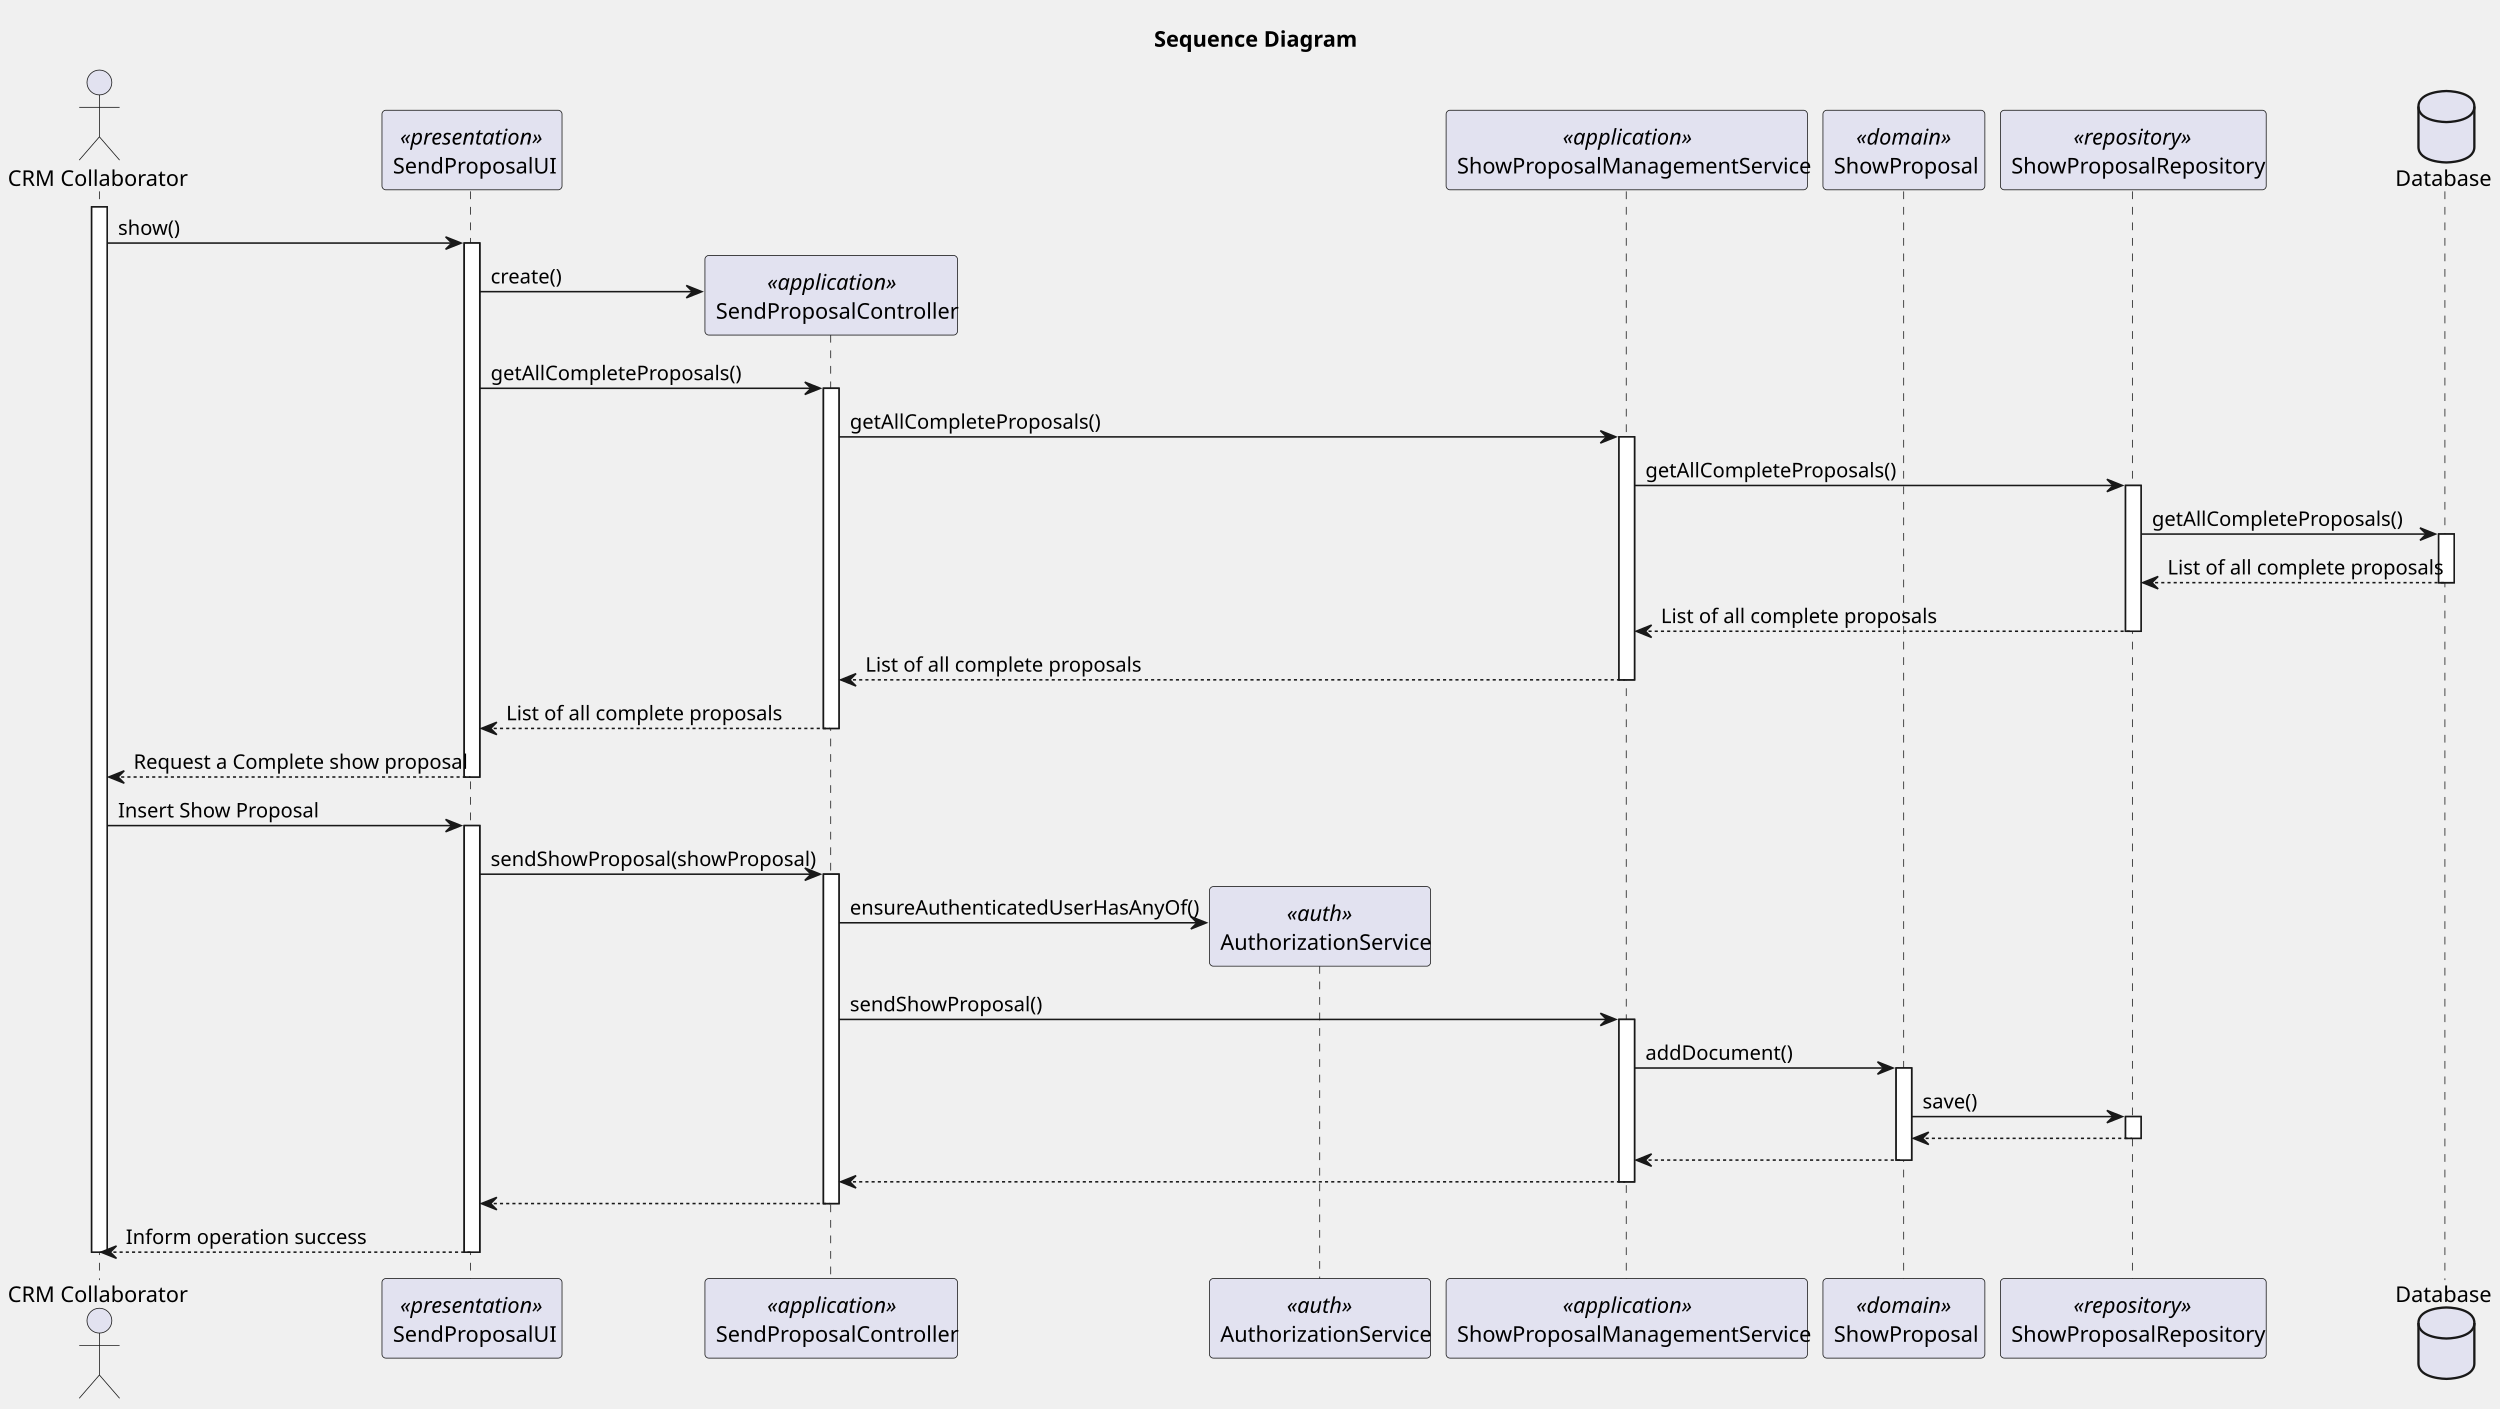
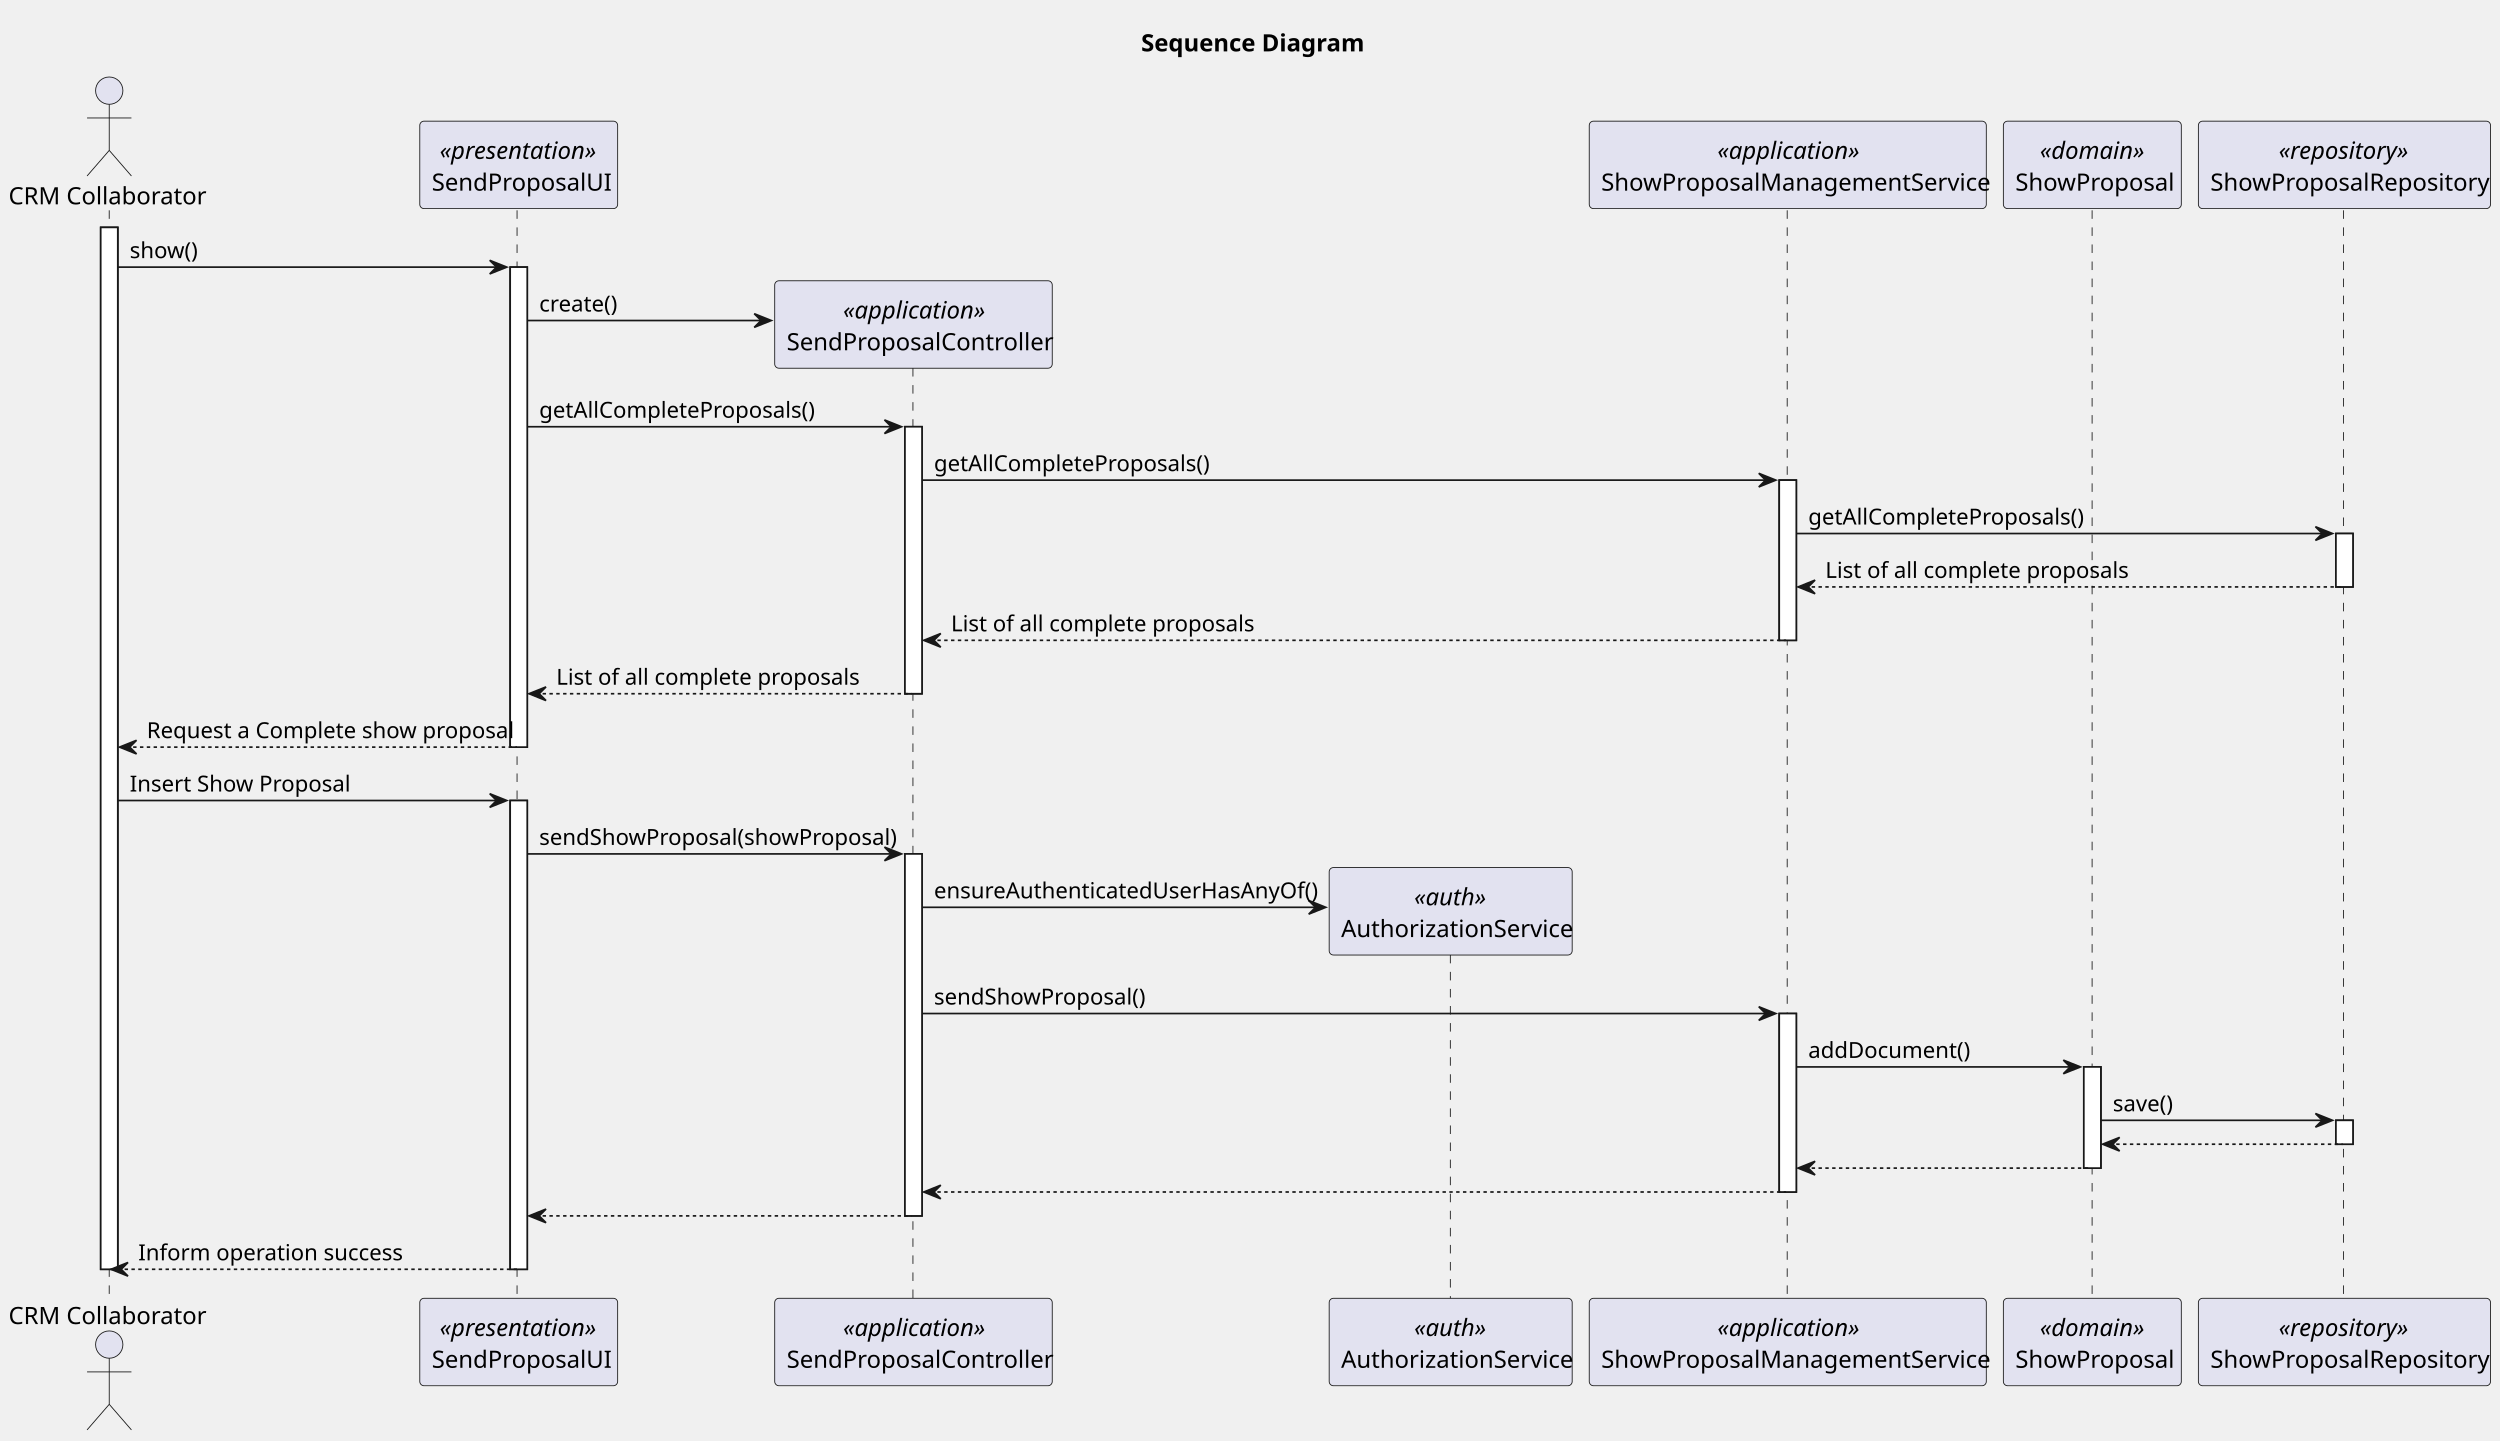
- <svg xmlns="http://www.w3.org/2000/svg" contentStyleType="text/css" height="907px" preserveAspectRatio="none" style="width:1610px;height:907px;background:#FFFFFF;" version="1.1" viewBox="0 0 1610 907" width="1610px" zoomAndPan="magnify">
+ <svg xmlns="http://www.w3.org/2000/svg" contentStyleType="text/css" height="844px" preserveAspectRatio="none" style="width:1465px;height:844px;background:#FFFFFF;" version="1.1" viewBox="0 0 1465 844" width="1465px" zoomAndPan="magnify">
  <defs />
  <g>
-     <text fill="#000000" font-family="sans-serif" font-size="14" font-weight="bold" lengthAdjust="spacing" textLength="126.048" x="743.202" y="30.107">Sequence Diagram</text>
-     <rect fill="#FFFFFF" height="673.141" style="stroke:#181818;stroke-width:1.0;" width="10" x="59.017" y="133.242" />
-     <rect fill="#FFFFFF" height="343.861" style="stroke:#181818;stroke-width:1.0;" width="10" x="298.967" y="156.533" />
-     <rect fill="#FFFFFF" height="274.697" style="stroke:#181818;stroke-width:1.0;" width="10" x="298.967" y="531.686" />
-     <rect fill="#FFFFFF" height="219.037" style="stroke:#181818;stroke-width:1.0;" width="10" x="530.298" y="250.066" />
-     <rect fill="#FFFFFF" height="212.115" style="stroke:#181818;stroke-width:1.0;" width="10" x="530.298" y="562.977" />
-     <rect fill="#FFFFFF" height="156.455" style="stroke:#181818;stroke-width:1.0;" width="10" x="1042.637" y="281.357" />
-     <rect fill="#FFFFFF" height="104.582" style="stroke:#181818;stroke-width:1.0;" width="10" x="1042.637" y="656.51" />
-     <rect fill="#FFFFFF" height="59.291" style="stroke:#181818;stroke-width:1.0;" width="10" x="1221.112" y="687.801" />
-     <rect fill="#FFFFFF" height="93.873" style="stroke:#181818;stroke-width:1.0;" width="10" x="1368.846" y="312.648" />
-     <rect fill="#FFFFFF" height="14" style="stroke:#181818;stroke-width:1.0;" width="10" x="1368.846" y="719.092" />
-     <rect fill="#FFFFFF" height="31.291" style="stroke:#181818;stroke-width:1.0;" width="10" x="1570.487" y="343.94" />
-     <line style="stroke:#181818;stroke-width:0.5;stroke-dasharray:5.0,5.0;" x1="64" x2="64" y1="123.242" y2="824.383" />
-     <line style="stroke:#181818;stroke-width:0.5;stroke-dasharray:5.0,5.0;" x1="302.991" x2="302.991" y1="123.242" y2="824.383" />
-     <line style="stroke:#181818;stroke-width:0.5;stroke-dasharray:5.0,5.0;" x1="534.978" x2="534.978" y1="205.654" y2="824.383" />
-     <line style="stroke:#181818;stroke-width:0.5;stroke-dasharray:5.0,5.0;" x1="849.9" x2="849.9" y1="612.098" y2="824.383" />
-     <line style="stroke:#181818;stroke-width:0.5;stroke-dasharray:5.0,5.0;" x1="1047.299" x2="1047.299" y1="123.242" y2="824.383" />
-     <line style="stroke:#181818;stroke-width:0.5;stroke-dasharray:5.0,5.0;" x1="1225.974" x2="1225.974" y1="123.242" y2="824.383" />
-     <line style="stroke:#181818;stroke-width:0.5;stroke-dasharray:5.0,5.0;" x1="1373.249" x2="1373.249" y1="123.242" y2="824.383" />
-     <line style="stroke:#181818;stroke-width:0.5;stroke-dasharray:5.0,5.0;" x1="1574.522" x2="1574.522" y1="123.242" y2="824.383" />
+     <text fill="#000000" font-family="sans-serif" font-size="14" font-weight="bold" lengthAdjust="spacing" textLength="126.048" x="668.697" y="30.107">Sequence Diagram</text>
+     <rect fill="#FFFFFF" height="610.559" style="stroke:#181818;stroke-width:1.0;" width="10" x="59.017" y="133.242" />
+     <rect fill="#FFFFFF" height="281.279" style="stroke:#181818;stroke-width:1.0;" width="10" x="298.967" y="156.533" />
+     <rect fill="#FFFFFF" height="274.697" style="stroke:#181818;stroke-width:1.0;" width="10" x="298.967" y="469.103" />
+     <rect fill="#FFFFFF" height="156.455" style="stroke:#181818;stroke-width:1.0;" width="10" x="530.298" y="250.066" />
+     <rect fill="#FFFFFF" height="212.115" style="stroke:#181818;stroke-width:1.0;" width="10" x="530.298" y="500.394" />
+     <rect fill="#FFFFFF" height="93.873" style="stroke:#181818;stroke-width:1.0;" width="10" x="1042.637" y="281.357" />
+     <rect fill="#FFFFFF" height="104.582" style="stroke:#181818;stroke-width:1.0;" width="10" x="1042.637" y="593.928" />
+     <rect fill="#FFFFFF" height="59.291" style="stroke:#181818;stroke-width:1.0;" width="10" x="1221.112" y="625.219" />
+     <rect fill="#FFFFFF" height="31.291" style="stroke:#181818;stroke-width:1.0;" width="10" x="1368.846" y="312.648" />
+     <rect fill="#FFFFFF" height="14" style="stroke:#181818;stroke-width:1.0;" width="10" x="1368.846" y="656.51" />
+     <line style="stroke:#181818;stroke-width:0.5;stroke-dasharray:5.0,5.0;" x1="64" x2="64" y1="123.242" y2="761.801" />
+     <line style="stroke:#181818;stroke-width:0.5;stroke-dasharray:5.0,5.0;" x1="302.991" x2="302.991" y1="123.242" y2="761.801" />
+     <line style="stroke:#181818;stroke-width:0.5;stroke-dasharray:5.0,5.0;" x1="534.978" x2="534.978" y1="205.654" y2="761.801" />
+     <line style="stroke:#181818;stroke-width:0.5;stroke-dasharray:5.0,5.0;" x1="849.9" x2="849.9" y1="549.516" y2="761.801" />
+     <line style="stroke:#181818;stroke-width:0.5;stroke-dasharray:5.0,5.0;" x1="1047.299" x2="1047.299" y1="123.242" y2="761.801" />
+     <line style="stroke:#181818;stroke-width:0.5;stroke-dasharray:5.0,5.0;" x1="1225.974" x2="1225.974" y1="123.242" y2="761.801" />
+     <line style="stroke:#181818;stroke-width:0.5;stroke-dasharray:5.0,5.0;" x1="1373.249" x2="1373.249" y1="123.242" y2="761.801" />
    <text fill="#000000" font-family="sans-serif" font-size="14" lengthAdjust="spacing" textLength="112.034" x="5" y="119.728">CRM Collaborator</text>
    <ellipse cx="64.017" cy="53.121" fill="#E2E2F0" rx="8" ry="8" style="stroke:#181818;stroke-width:0.5;" />
    <path d="M64.017,61.121 L64.017,88.121 M51.017,69.121 L77.017,69.121 M64.017,88.121 L51.017,103.121 M64.017,88.121 L77.017,103.121 " fill="none" style="stroke:#181818;stroke-width:0.5;" />
-     <text fill="#000000" font-family="sans-serif" font-size="14" lengthAdjust="spacing" textLength="112.034" x="5" y="838.49">CRM Collaborator</text>
-     <ellipse cx="64.017" cy="850.504" fill="#E2E2F0" rx="8" ry="8" style="stroke:#181818;stroke-width:0.5;" />
-     <path d="M64.017,858.504 L64.017,885.504 M51.017,866.504 L77.017,866.504 M64.017,885.504 L51.017,900.504 M64.017,885.504 L77.017,900.504 " fill="none" style="stroke:#181818;stroke-width:0.5;" />
+     <text fill="#000000" font-family="sans-serif" font-size="14" lengthAdjust="spacing" textLength="112.034" x="5" y="775.908">CRM Collaborator</text>
+     <ellipse cx="64.017" cy="787.922" fill="#E2E2F0" rx="8" ry="8" style="stroke:#181818;stroke-width:0.5;" />
+     <path d="M64.017,795.922 L64.017,822.922 M51.017,803.922 L77.017,803.922 M64.017,822.922 L51.017,837.922 M64.017,822.922 L77.017,837.922 " fill="none" style="stroke:#181818;stroke-width:0.5;" />
    <rect fill="#E2E2F0" height="51.242" rx="2.5" ry="2.5" style="stroke:#181818;stroke-width:0.5;" width="115.951" x="245.991" y="71" />
    <text fill="#000000" font-family="sans-serif" font-size="14" font-style="italic" lengthAdjust="spacing" textLength="92.627" x="257.653" y="93.107">«presentation»</text>
    <text fill="#000000" font-family="sans-serif" font-size="14" lengthAdjust="spacing" textLength="101.951" x="252.991" y="111.728">SendProposalUI</text>
-     <rect fill="#E2E2F0" height="51.242" rx="2.5" ry="2.5" style="stroke:#181818;stroke-width:0.5;" width="115.951" x="245.991" y="823.383" />
-     <text fill="#000000" font-family="sans-serif" font-size="14" font-style="italic" lengthAdjust="spacing" textLength="92.627" x="257.653" y="845.49">«presentation»</text>
-     <text fill="#000000" font-family="sans-serif" font-size="14" lengthAdjust="spacing" textLength="101.951" x="252.991" y="864.111">SendProposalUI</text>
-     <rect fill="#E2E2F0" height="51.242" rx="2.5" ry="2.5" style="stroke:#181818;stroke-width:0.5;" width="162.641" x="453.978" y="823.383" />
-     <text fill="#000000" font-family="sans-serif" font-size="14" font-style="italic" lengthAdjust="spacing" textLength="82.51" x="494.043" y="845.49">«application»</text>
-     <text fill="#000000" font-family="sans-serif" font-size="14" lengthAdjust="spacing" textLength="148.641" x="460.978" y="864.111">SendProposalController</text>
-     <rect fill="#E2E2F0" height="51.242" rx="2.5" ry="2.5" style="stroke:#181818;stroke-width:0.5;" width="142.399" x="778.9" y="823.383" />
-     <text fill="#000000" font-family="sans-serif" font-size="14" font-style="italic" lengthAdjust="spacing" textLength="42.82" x="828.689" y="845.49">«auth»</text>
-     <text fill="#000000" font-family="sans-serif" font-size="14" lengthAdjust="spacing" textLength="128.399" x="785.9" y="864.111">AuthorizationService</text>
+     <rect fill="#E2E2F0" height="51.242" rx="2.5" ry="2.5" style="stroke:#181818;stroke-width:0.5;" width="115.951" x="245.991" y="760.801" />
+     <text fill="#000000" font-family="sans-serif" font-size="14" font-style="italic" lengthAdjust="spacing" textLength="92.627" x="257.653" y="782.908">«presentation»</text>
+     <text fill="#000000" font-family="sans-serif" font-size="14" lengthAdjust="spacing" textLength="101.951" x="252.991" y="801.529">SendProposalUI</text>
+     <rect fill="#E2E2F0" height="51.242" rx="2.5" ry="2.5" style="stroke:#181818;stroke-width:0.5;" width="162.641" x="453.978" y="760.801" />
+     <text fill="#000000" font-family="sans-serif" font-size="14" font-style="italic" lengthAdjust="spacing" textLength="82.51" x="494.043" y="782.908">«application»</text>
+     <text fill="#000000" font-family="sans-serif" font-size="14" lengthAdjust="spacing" textLength="148.641" x="460.978" y="801.529">SendProposalController</text>
+     <rect fill="#E2E2F0" height="51.242" rx="2.5" ry="2.5" style="stroke:#181818;stroke-width:0.5;" width="142.399" x="778.9" y="760.801" />
+     <text fill="#000000" font-family="sans-serif" font-size="14" font-style="italic" lengthAdjust="spacing" textLength="42.82" x="828.689" y="782.908">«auth»</text>
+     <text fill="#000000" font-family="sans-serif" font-size="14" lengthAdjust="spacing" textLength="128.399" x="785.9" y="801.529">AuthorizationService</text>
    <rect fill="#E2E2F0" height="51.242" rx="2.5" ry="2.5" style="stroke:#181818;stroke-width:0.5;" width="232.675" x="931.299" y="71" />
    <text fill="#000000" font-family="sans-serif" font-size="14" font-style="italic" lengthAdjust="spacing" textLength="82.51" x="1006.382" y="93.107">«application»</text>
    <text fill="#000000" font-family="sans-serif" font-size="14" lengthAdjust="spacing" textLength="218.675" x="938.299" y="111.728">ShowProposalManagementService</text>
-     <rect fill="#E2E2F0" height="51.242" rx="2.5" ry="2.5" style="stroke:#181818;stroke-width:0.5;" width="232.675" x="931.299" y="823.383" />
-     <text fill="#000000" font-family="sans-serif" font-size="14" font-style="italic" lengthAdjust="spacing" textLength="82.51" x="1006.382" y="845.49">«application»</text>
-     <text fill="#000000" font-family="sans-serif" font-size="14" lengthAdjust="spacing" textLength="218.675" x="938.299" y="864.111">ShowProposalManagementService</text>
+     <rect fill="#E2E2F0" height="51.242" rx="2.5" ry="2.5" style="stroke:#181818;stroke-width:0.5;" width="232.675" x="931.299" y="760.801" />
+     <text fill="#000000" font-family="sans-serif" font-size="14" font-style="italic" lengthAdjust="spacing" textLength="82.51" x="1006.382" y="782.908">«application»</text>
+     <text fill="#000000" font-family="sans-serif" font-size="14" lengthAdjust="spacing" textLength="218.675" x="938.299" y="801.529">ShowProposalManagementService</text>
    <rect fill="#E2E2F0" height="51.242" rx="2.5" ry="2.5" style="stroke:#181818;stroke-width:0.5;" width="104.275" x="1173.974" y="71" />
    <text fill="#000000" font-family="sans-serif" font-size="14" font-style="italic" lengthAdjust="spacing" textLength="61.489" x="1195.367" y="93.107">«domain»</text>
    <text fill="#000000" font-family="sans-serif" font-size="14" lengthAdjust="spacing" textLength="90.275" x="1180.974" y="111.728">ShowProposal</text>
-     <rect fill="#E2E2F0" height="51.242" rx="2.5" ry="2.5" style="stroke:#181818;stroke-width:0.5;" width="104.275" x="1173.974" y="823.383" />
-     <text fill="#000000" font-family="sans-serif" font-size="14" font-style="italic" lengthAdjust="spacing" textLength="61.489" x="1195.367" y="845.49">«domain»</text>
-     <text fill="#000000" font-family="sans-serif" font-size="14" lengthAdjust="spacing" textLength="90.275" x="1180.974" y="864.111">ShowProposal</text>
+     <rect fill="#E2E2F0" height="51.242" rx="2.5" ry="2.5" style="stroke:#181818;stroke-width:0.5;" width="104.275" x="1173.974" y="760.801" />
+     <text fill="#000000" font-family="sans-serif" font-size="14" font-style="italic" lengthAdjust="spacing" textLength="61.489" x="1195.367" y="782.908">«domain»</text>
+     <text fill="#000000" font-family="sans-serif" font-size="14" lengthAdjust="spacing" textLength="90.275" x="1180.974" y="801.529">ShowProposal</text>
    <rect fill="#E2E2F0" height="51.242" rx="2.5" ry="2.5" style="stroke:#181818;stroke-width:0.5;" width="171.192" x="1288.249" y="71" />
    <text fill="#000000" font-family="sans-serif" font-size="14" font-style="italic" lengthAdjust="spacing" textLength="77.041" x="1335.325" y="93.107">«repository»</text>
    <text fill="#000000" font-family="sans-serif" font-size="14" lengthAdjust="spacing" textLength="157.192" x="1295.249" y="111.728">ShowProposalRepository</text>
-     <rect fill="#E2E2F0" height="51.242" rx="2.5" ry="2.5" style="stroke:#181818;stroke-width:0.5;" width="171.192" x="1288.249" y="823.383" />
-     <text fill="#000000" font-family="sans-serif" font-size="14" font-style="italic" lengthAdjust="spacing" textLength="77.041" x="1335.325" y="845.49">«repository»</text>
-     <text fill="#000000" font-family="sans-serif" font-size="14" lengthAdjust="spacing" textLength="157.192" x="1295.249" y="864.111">ShowProposalRepository</text>
-     <text fill="#000000" font-family="sans-serif" font-size="14" lengthAdjust="spacing" textLength="59.931" x="1542.522" y="119.728">Database</text>
-     <path d="M1557.487,68.621 C1557.487,58.621 1575.487,58.621 1575.487,58.621 C1575.487,58.621 1593.487,58.621 1593.487,68.621 L1593.487,94.621 C1593.487,104.621 1575.487,104.621 1575.487,104.621 C1575.487,104.621 1557.487,104.621 1557.487,94.621 L1557.487,68.621 " fill="#E2E2F0" style="stroke:#181818;stroke-width:1.5;" />
-     <path d="M1557.487,68.621 C1557.487,78.621 1575.487,78.621 1575.487,78.621 C1575.487,78.621 1593.487,78.621 1593.487,68.621 " fill="none" style="stroke:#181818;stroke-width:1.5;" />
-     <text fill="#000000" font-family="sans-serif" font-size="14" lengthAdjust="spacing" textLength="59.931" x="1542.522" y="838.49">Database</text>
-     <path d="M1557.487,852.004 C1557.487,842.004 1575.487,842.004 1575.487,842.004 C1575.487,842.004 1593.487,842.004 1593.487,852.004 L1593.487,878.004 C1593.487,888.004 1575.487,888.004 1575.487,888.004 C1575.487,888.004 1557.487,888.004 1557.487,878.004 L1557.487,852.004 " fill="#E2E2F0" style="stroke:#181818;stroke-width:1.5;" />
-     <path d="M1557.487,852.004 C1557.487,862.004 1575.487,862.004 1575.487,862.004 C1575.487,862.004 1593.487,862.004 1593.487,852.004 " fill="none" style="stroke:#181818;stroke-width:1.5;" />
-     <rect fill="#FFFFFF" height="673.141" style="stroke:#181818;stroke-width:1.0;" width="10" x="59.017" y="133.242" />
-     <rect fill="#FFFFFF" height="343.861" style="stroke:#181818;stroke-width:1.0;" width="10" x="298.967" y="156.533" />
-     <rect fill="#FFFFFF" height="274.697" style="stroke:#181818;stroke-width:1.0;" width="10" x="298.967" y="531.686" />
-     <rect fill="#FFFFFF" height="219.037" style="stroke:#181818;stroke-width:1.0;" width="10" x="530.298" y="250.066" />
-     <rect fill="#FFFFFF" height="212.115" style="stroke:#181818;stroke-width:1.0;" width="10" x="530.298" y="562.977" />
-     <rect fill="#FFFFFF" height="156.455" style="stroke:#181818;stroke-width:1.0;" width="10" x="1042.637" y="281.357" />
-     <rect fill="#FFFFFF" height="104.582" style="stroke:#181818;stroke-width:1.0;" width="10" x="1042.637" y="656.51" />
-     <rect fill="#FFFFFF" height="59.291" style="stroke:#181818;stroke-width:1.0;" width="10" x="1221.112" y="687.801" />
-     <rect fill="#FFFFFF" height="93.873" style="stroke:#181818;stroke-width:1.0;" width="10" x="1368.846" y="312.648" />
-     <rect fill="#FFFFFF" height="14" style="stroke:#181818;stroke-width:1.0;" width="10" x="1368.846" y="719.092" />
-     <rect fill="#FFFFFF" height="31.291" style="stroke:#181818;stroke-width:1.0;" width="10" x="1570.487" y="343.94" />
+     <rect fill="#E2E2F0" height="51.242" rx="2.5" ry="2.5" style="stroke:#181818;stroke-width:0.5;" width="171.192" x="1288.249" y="760.801" />
+     <text fill="#000000" font-family="sans-serif" font-size="14" font-style="italic" lengthAdjust="spacing" textLength="77.041" x="1335.325" y="782.908">«repository»</text>
+     <text fill="#000000" font-family="sans-serif" font-size="14" lengthAdjust="spacing" textLength="157.192" x="1295.249" y="801.529">ShowProposalRepository</text>
+     <rect fill="#FFFFFF" height="610.559" style="stroke:#181818;stroke-width:1.0;" width="10" x="59.017" y="133.242" />
+     <rect fill="#FFFFFF" height="281.279" style="stroke:#181818;stroke-width:1.0;" width="10" x="298.967" y="156.533" />
+     <rect fill="#FFFFFF" height="274.697" style="stroke:#181818;stroke-width:1.0;" width="10" x="298.967" y="469.103" />
+     <rect fill="#FFFFFF" height="156.455" style="stroke:#181818;stroke-width:1.0;" width="10" x="530.298" y="250.066" />
+     <rect fill="#FFFFFF" height="212.115" style="stroke:#181818;stroke-width:1.0;" width="10" x="530.298" y="500.394" />
+     <rect fill="#FFFFFF" height="93.873" style="stroke:#181818;stroke-width:1.0;" width="10" x="1042.637" y="281.357" />
+     <rect fill="#FFFFFF" height="104.582" style="stroke:#181818;stroke-width:1.0;" width="10" x="1042.637" y="593.928" />
+     <rect fill="#FFFFFF" height="59.291" style="stroke:#181818;stroke-width:1.0;" width="10" x="1221.112" y="625.219" />
+     <rect fill="#FFFFFF" height="31.291" style="stroke:#181818;stroke-width:1.0;" width="10" x="1368.846" y="312.648" />
+     <rect fill="#FFFFFF" height="14" style="stroke:#181818;stroke-width:1.0;" width="10" x="1368.846" y="656.51" />
    <polygon fill="#181818" points="286.967,152.533,296.967,156.533,286.967,160.533,290.967,156.533" style="stroke:#181818;stroke-width:1.0;" />
    <line style="stroke:#181818;stroke-width:1.0;" x1="69.017" x2="292.967" y1="156.533" y2="156.533" />
    <text fill="#000000" font-family="sans-serif" font-size="13" lengthAdjust="spacing" textLength="39.006" x="76.017" y="151.27">show()</text>
    <polygon fill="#181818" points="441.978,183.824,451.978,187.824,441.978,191.824,445.978,187.824" style="stroke:#181818;stroke-width:1.0;" />
    <line style="stroke:#181818;stroke-width:1.0;" x1="308.967" x2="447.978" y1="187.824" y2="187.824" />
    <text fill="#000000" font-family="sans-serif" font-size="13" lengthAdjust="spacing" textLength="44.789" x="315.967" y="182.561">create()</text>
    <rect fill="#E2E2F0" height="51.242" rx="2.5" ry="2.5" style="stroke:#181818;stroke-width:0.5;" width="162.641" x="453.978" y="164.533" />
    <text fill="#000000" font-family="sans-serif" font-size="14" font-style="italic" lengthAdjust="spacing" textLength="82.51" x="494.043" y="186.641">«application»</text>
    <text fill="#000000" font-family="sans-serif" font-size="14" lengthAdjust="spacing" textLength="148.641" x="460.978" y="205.262">SendProposalController</text>
    <polygon fill="#181818" points="518.298,246.066,528.298,250.066,518.298,254.066,522.298,250.066" style="stroke:#181818;stroke-width:1.0;" />
    <line style="stroke:#181818;stroke-width:1.0;" x1="308.967" x2="524.298" y1="250.066" y2="250.066" />
    <text fill="#000000" font-family="sans-serif" font-size="13" lengthAdjust="spacing" textLength="154.623" x="315.967" y="244.804">getAllCompleteProposals()</text>
    <polygon fill="#181818" points="1030.637,277.357,1040.637,281.357,1030.637,285.357,1034.637,281.357" style="stroke:#181818;stroke-width:1.0;" />
    <line style="stroke:#181818;stroke-width:1.0;" x1="540.298" x2="1036.637" y1="281.357" y2="281.357" />
    <text fill="#000000" font-family="sans-serif" font-size="13" lengthAdjust="spacing" textLength="154.623" x="547.298" y="276.095">getAllCompleteProposals()</text>
    <polygon fill="#181818" points="1356.846,308.648,1366.846,312.648,1356.846,316.648,1360.846,312.648" style="stroke:#181818;stroke-width:1.0;" />
    <line style="stroke:#181818;stroke-width:1.0;" x1="1052.637" x2="1362.846" y1="312.648" y2="312.648" />
    <text fill="#000000" font-family="sans-serif" font-size="13" lengthAdjust="spacing" textLength="154.623" x="1059.637" y="307.386">getAllCompleteProposals()</text>
-     <polygon fill="#181818" points="1558.487,339.94,1568.487,343.94,1558.487,347.94,1562.487,343.94" style="stroke:#181818;stroke-width:1.0;" />
-     <line style="stroke:#181818;stroke-width:1.0;" x1="1378.846" x2="1564.487" y1="343.94" y2="343.94" />
-     <text fill="#000000" font-family="sans-serif" font-size="13" lengthAdjust="spacing" textLength="154.623" x="1385.846" y="338.677">getAllCompleteProposals()</text>
-     <polygon fill="#181818" points="1389.846,371.231,1379.846,375.231,1389.846,379.231,1385.846,375.231" style="stroke:#181818;stroke-width:1.0;" />
-     <line style="stroke:#181818;stroke-width:1.0;stroke-dasharray:2.0,2.0;" x1="1383.846" x2="1574.487" y1="375.231" y2="375.231" />
-     <text fill="#000000" font-family="sans-serif" font-size="13" lengthAdjust="spacing" textLength="167.642" x="1395.846" y="369.968">List of all complete proposals</text>
-     <polygon fill="#181818" points="1063.637,402.522,1053.637,406.522,1063.637,410.522,1059.637,406.522" style="stroke:#181818;stroke-width:1.0;" />
-     <line style="stroke:#181818;stroke-width:1.0;stroke-dasharray:2.0,2.0;" x1="1057.637" x2="1372.846" y1="406.522" y2="406.522" />
-     <text fill="#000000" font-family="sans-serif" font-size="13" lengthAdjust="spacing" textLength="167.642" x="1069.637" y="401.259">List of all complete proposals</text>
-     <polygon fill="#181818" points="551.298,433.812,541.298,437.812,551.298,441.812,547.298,437.812" style="stroke:#181818;stroke-width:1.0;" />
-     <line style="stroke:#181818;stroke-width:1.0;stroke-dasharray:2.0,2.0;" x1="545.298" x2="1046.637" y1="437.812" y2="437.812" />
-     <text fill="#000000" font-family="sans-serif" font-size="13" lengthAdjust="spacing" textLength="167.642" x="557.298" y="432.55">List of all complete proposals</text>
-     <polygon fill="#181818" points="319.967,465.103,309.967,469.103,319.967,473.103,315.967,469.103" style="stroke:#181818;stroke-width:1.0;" />
-     <line style="stroke:#181818;stroke-width:1.0;stroke-dasharray:2.0,2.0;" x1="313.967" x2="534.298" y1="469.103" y2="469.103" />
-     <text fill="#000000" font-family="sans-serif" font-size="13" lengthAdjust="spacing" textLength="167.642" x="325.967" y="463.841">List of all complete proposals</text>
-     <polygon fill="#181818" points="80.017,496.394,70.017,500.394,80.017,504.394,76.017,500.394" style="stroke:#181818;stroke-width:1.0;" />
-     <line style="stroke:#181818;stroke-width:1.0;stroke-dasharray:2.0,2.0;" x1="74.017" x2="302.967" y1="500.394" y2="500.394" />
-     <text fill="#000000" font-family="sans-serif" font-size="13" lengthAdjust="spacing" textLength="205.95" x="86.017" y="495.132">Request a Complete show proposal</text>
-     <polygon fill="#181818" points="286.967,527.686,296.967,531.686,286.967,535.686,290.967,531.686" style="stroke:#181818;stroke-width:1.0;" />
-     <line style="stroke:#181818;stroke-width:1.0;" x1="69.017" x2="292.967" y1="531.686" y2="531.686" />
-     <text fill="#000000" font-family="sans-serif" font-size="13" lengthAdjust="spacing" textLength="123.564" x="76.017" y="526.423">Insert Show Proposal</text>
-     <polygon fill="#181818" points="518.298,558.977,528.298,562.977,518.298,566.977,522.298,562.977" style="stroke:#181818;stroke-width:1.0;" />
-     <line style="stroke:#181818;stroke-width:1.0;" x1="308.967" x2="524.298" y1="562.977" y2="562.977" />
-     <text fill="#000000" font-family="sans-serif" font-size="13" lengthAdjust="spacing" textLength="202.332" x="315.967" y="557.714">sendShowProposal(showProposal)</text>
-     <polygon fill="#181818" points="766.9,590.268,776.9,594.268,766.9,598.268,770.9,594.268" style="stroke:#181818;stroke-width:1.0;" />
-     <line style="stroke:#181818;stroke-width:1.0;" x1="540.298" x2="772.9" y1="594.268" y2="594.268" />
-     <text fill="#000000" font-family="sans-serif" font-size="13" lengthAdjust="spacing" textLength="214.602" x="547.298" y="589.005">ensureAuthenticatedUserHasAnyOf()</text>
-     <rect fill="#E2E2F0" height="51.242" rx="2.5" ry="2.5" style="stroke:#181818;stroke-width:0.5;" width="142.399" x="778.9" y="570.977" />
-     <text fill="#000000" font-family="sans-serif" font-size="14" font-style="italic" lengthAdjust="spacing" textLength="42.82" x="828.689" y="593.084">«auth»</text>
-     <text fill="#000000" font-family="sans-serif" font-size="14" lengthAdjust="spacing" textLength="128.399" x="785.9" y="611.705">AuthorizationService</text>
-     <polygon fill="#181818" points="1030.637,652.51,1040.637,656.51,1030.637,660.51,1034.637,656.51" style="stroke:#181818;stroke-width:1.0;" />
-     <line style="stroke:#181818;stroke-width:1.0;" x1="540.298" x2="1036.637" y1="656.51" y2="656.51" />
-     <text fill="#000000" font-family="sans-serif" font-size="13" lengthAdjust="spacing" textLength="120.675" x="547.298" y="651.247">sendShowProposal()</text>
-     <polygon fill="#181818" points="1209.112,683.801,1219.112,687.801,1209.112,691.801,1213.112,687.801" style="stroke:#181818;stroke-width:1.0;" />
-     <line style="stroke:#181818;stroke-width:1.0;" x1="1052.637" x2="1215.112" y1="687.801" y2="687.801" />
-     <text fill="#000000" font-family="sans-serif" font-size="13" lengthAdjust="spacing" textLength="89.597" x="1059.637" y="682.538">addDocument()</text>
-     <polygon fill="#181818" points="1356.846,715.092,1366.846,719.092,1356.846,723.092,1360.846,719.092" style="stroke:#181818;stroke-width:1.0;" />
-     <line style="stroke:#181818;stroke-width:1.0;" x1="1231.112" x2="1362.846" y1="719.092" y2="719.092" />
-     <text fill="#000000" font-family="sans-serif" font-size="13" lengthAdjust="spacing" textLength="36.118" x="1238.112" y="713.829">save()</text>
-     <polygon fill="#181818" points="1242.112,729.092,1232.112,733.092,1242.112,737.092,1238.112,733.092" style="stroke:#181818;stroke-width:1.0;" />
-     <line style="stroke:#181818;stroke-width:1.0;stroke-dasharray:2.0,2.0;" x1="1236.112" x2="1372.846" y1="733.092" y2="733.092" />
-     <polygon fill="#181818" points="1063.637,743.092,1053.637,747.092,1063.637,751.092,1059.637,747.092" style="stroke:#181818;stroke-width:1.0;" />
-     <line style="stroke:#181818;stroke-width:1.0;stroke-dasharray:2.0,2.0;" x1="1057.637" x2="1225.112" y1="747.092" y2="747.092" />
-     <polygon fill="#181818" points="551.298,757.092,541.298,761.092,551.298,765.092,547.298,761.092" style="stroke:#181818;stroke-width:1.0;" />
-     <line style="stroke:#181818;stroke-width:1.0;stroke-dasharray:2.0,2.0;" x1="545.298" x2="1046.637" y1="761.092" y2="761.092" />
-     <polygon fill="#181818" points="319.967,771.092,309.967,775.092,319.967,779.092,315.967,775.092" style="stroke:#181818;stroke-width:1.0;" />
-     <line style="stroke:#181818;stroke-width:1.0;stroke-dasharray:2.0,2.0;" x1="313.967" x2="534.298" y1="775.092" y2="775.092" />
-     <polygon fill="#181818" points="75.017,802.383,65.017,806.383,75.017,810.383,71.017,806.383" style="stroke:#181818;stroke-width:1.0;" />
-     <line style="stroke:#181818;stroke-width:1.0;stroke-dasharray:2.0,2.0;" x1="69.017" x2="302.967" y1="806.383" y2="806.383" />
-     <text fill="#000000" font-family="sans-serif" font-size="13" lengthAdjust="spacing" textLength="145.234" x="81.017" y="801.12">Inform operation success</text>
+     <polygon fill="#181818" points="1063.637,339.94,1053.637,343.94,1063.637,347.94,1059.637,343.94" style="stroke:#181818;stroke-width:1.0;" />
+     <line style="stroke:#181818;stroke-width:1.0;stroke-dasharray:2.0,2.0;" x1="1057.637" x2="1372.846" y1="343.94" y2="343.94" />
+     <text fill="#000000" font-family="sans-serif" font-size="13" lengthAdjust="spacing" textLength="167.642" x="1069.637" y="338.677">List of all complete proposals</text>
+     <polygon fill="#181818" points="551.298,371.231,541.298,375.231,551.298,379.231,547.298,375.231" style="stroke:#181818;stroke-width:1.0;" />
+     <line style="stroke:#181818;stroke-width:1.0;stroke-dasharray:2.0,2.0;" x1="545.298" x2="1046.637" y1="375.231" y2="375.231" />
+     <text fill="#000000" font-family="sans-serif" font-size="13" lengthAdjust="spacing" textLength="167.642" x="557.298" y="369.968">List of all complete proposals</text>
+     <polygon fill="#181818" points="319.967,402.522,309.967,406.522,319.967,410.522,315.967,406.522" style="stroke:#181818;stroke-width:1.0;" />
+     <line style="stroke:#181818;stroke-width:1.0;stroke-dasharray:2.0,2.0;" x1="313.967" x2="534.298" y1="406.522" y2="406.522" />
+     <text fill="#000000" font-family="sans-serif" font-size="13" lengthAdjust="spacing" textLength="167.642" x="325.967" y="401.259">List of all complete proposals</text>
+     <polygon fill="#181818" points="80.017,433.812,70.017,437.812,80.017,441.812,76.017,437.812" style="stroke:#181818;stroke-width:1.0;" />
+     <line style="stroke:#181818;stroke-width:1.0;stroke-dasharray:2.0,2.0;" x1="74.017" x2="302.967" y1="437.812" y2="437.812" />
+     <text fill="#000000" font-family="sans-serif" font-size="13" lengthAdjust="spacing" textLength="205.95" x="86.017" y="432.55">Request a Complete show proposal</text>
+     <polygon fill="#181818" points="286.967,465.103,296.967,469.103,286.967,473.103,290.967,469.103" style="stroke:#181818;stroke-width:1.0;" />
+     <line style="stroke:#181818;stroke-width:1.0;" x1="69.017" x2="292.967" y1="469.103" y2="469.103" />
+     <text fill="#000000" font-family="sans-serif" font-size="13" lengthAdjust="spacing" textLength="123.564" x="76.017" y="463.841">Insert Show Proposal</text>
+     <polygon fill="#181818" points="518.298,496.394,528.298,500.394,518.298,504.394,522.298,500.394" style="stroke:#181818;stroke-width:1.0;" />
+     <line style="stroke:#181818;stroke-width:1.0;" x1="308.967" x2="524.298" y1="500.394" y2="500.394" />
+     <text fill="#000000" font-family="sans-serif" font-size="13" lengthAdjust="spacing" textLength="202.332" x="315.967" y="495.132">sendShowProposal(showProposal)</text>
+     <polygon fill="#181818" points="766.9,527.686,776.9,531.686,766.9,535.686,770.9,531.686" style="stroke:#181818;stroke-width:1.0;" />
+     <line style="stroke:#181818;stroke-width:1.0;" x1="540.298" x2="772.9" y1="531.686" y2="531.686" />
+     <text fill="#000000" font-family="sans-serif" font-size="13" lengthAdjust="spacing" textLength="214.602" x="547.298" y="526.423">ensureAuthenticatedUserHasAnyOf()</text>
+     <rect fill="#E2E2F0" height="51.242" rx="2.5" ry="2.5" style="stroke:#181818;stroke-width:0.5;" width="142.399" x="778.9" y="508.394" />
+     <text fill="#000000" font-family="sans-serif" font-size="14" font-style="italic" lengthAdjust="spacing" textLength="42.82" x="828.689" y="530.502">«auth»</text>
+     <text fill="#000000" font-family="sans-serif" font-size="14" lengthAdjust="spacing" textLength="128.399" x="785.9" y="549.123">AuthorizationService</text>
+     <polygon fill="#181818" points="1030.637,589.928,1040.637,593.928,1030.637,597.928,1034.637,593.928" style="stroke:#181818;stroke-width:1.0;" />
+     <line style="stroke:#181818;stroke-width:1.0;" x1="540.298" x2="1036.637" y1="593.928" y2="593.928" />
+     <text fill="#000000" font-family="sans-serif" font-size="13" lengthAdjust="spacing" textLength="120.675" x="547.298" y="588.665">sendShowProposal()</text>
+     <polygon fill="#181818" points="1209.112,621.219,1219.112,625.219,1209.112,629.219,1213.112,625.219" style="stroke:#181818;stroke-width:1.0;" />
+     <line style="stroke:#181818;stroke-width:1.0;" x1="1052.637" x2="1215.112" y1="625.219" y2="625.219" />
+     <text fill="#000000" font-family="sans-serif" font-size="13" lengthAdjust="spacing" textLength="89.597" x="1059.637" y="619.956">addDocument()</text>
+     <polygon fill="#181818" points="1356.846,652.51,1366.846,656.51,1356.846,660.51,1360.846,656.51" style="stroke:#181818;stroke-width:1.0;" />
+     <line style="stroke:#181818;stroke-width:1.0;" x1="1231.112" x2="1362.846" y1="656.51" y2="656.51" />
+     <text fill="#000000" font-family="sans-serif" font-size="13" lengthAdjust="spacing" textLength="36.118" x="1238.112" y="651.247">save()</text>
+     <polygon fill="#181818" points="1242.112,666.51,1232.112,670.51,1242.112,674.51,1238.112,670.51" style="stroke:#181818;stroke-width:1.0;" />
+     <line style="stroke:#181818;stroke-width:1.0;stroke-dasharray:2.0,2.0;" x1="1236.112" x2="1372.846" y1="670.51" y2="670.51" />
+     <polygon fill="#181818" points="1063.637,680.51,1053.637,684.51,1063.637,688.51,1059.637,684.51" style="stroke:#181818;stroke-width:1.0;" />
+     <line style="stroke:#181818;stroke-width:1.0;stroke-dasharray:2.0,2.0;" x1="1057.637" x2="1225.112" y1="684.51" y2="684.51" />
+     <polygon fill="#181818" points="551.298,694.51,541.298,698.51,551.298,702.51,547.298,698.51" style="stroke:#181818;stroke-width:1.0;" />
+     <line style="stroke:#181818;stroke-width:1.0;stroke-dasharray:2.0,2.0;" x1="545.298" x2="1046.637" y1="698.51" y2="698.51" />
+     <polygon fill="#181818" points="319.967,708.51,309.967,712.51,319.967,716.51,315.967,712.51" style="stroke:#181818;stroke-width:1.0;" />
+     <line style="stroke:#181818;stroke-width:1.0;stroke-dasharray:2.0,2.0;" x1="313.967" x2="534.298" y1="712.51" y2="712.51" />
+     <polygon fill="#181818" points="75.017,739.801,65.017,743.801,75.017,747.801,71.017,743.801" style="stroke:#181818;stroke-width:1.0;" />
+     <line style="stroke:#181818;stroke-width:1.0;stroke-dasharray:2.0,2.0;" x1="69.017" x2="302.967" y1="743.801" y2="743.801" />
+     <text fill="#000000" font-family="sans-serif" font-size="13" lengthAdjust="spacing" textLength="145.234" x="81.017" y="738.538">Inform operation success</text>
  </g>
</svg>
